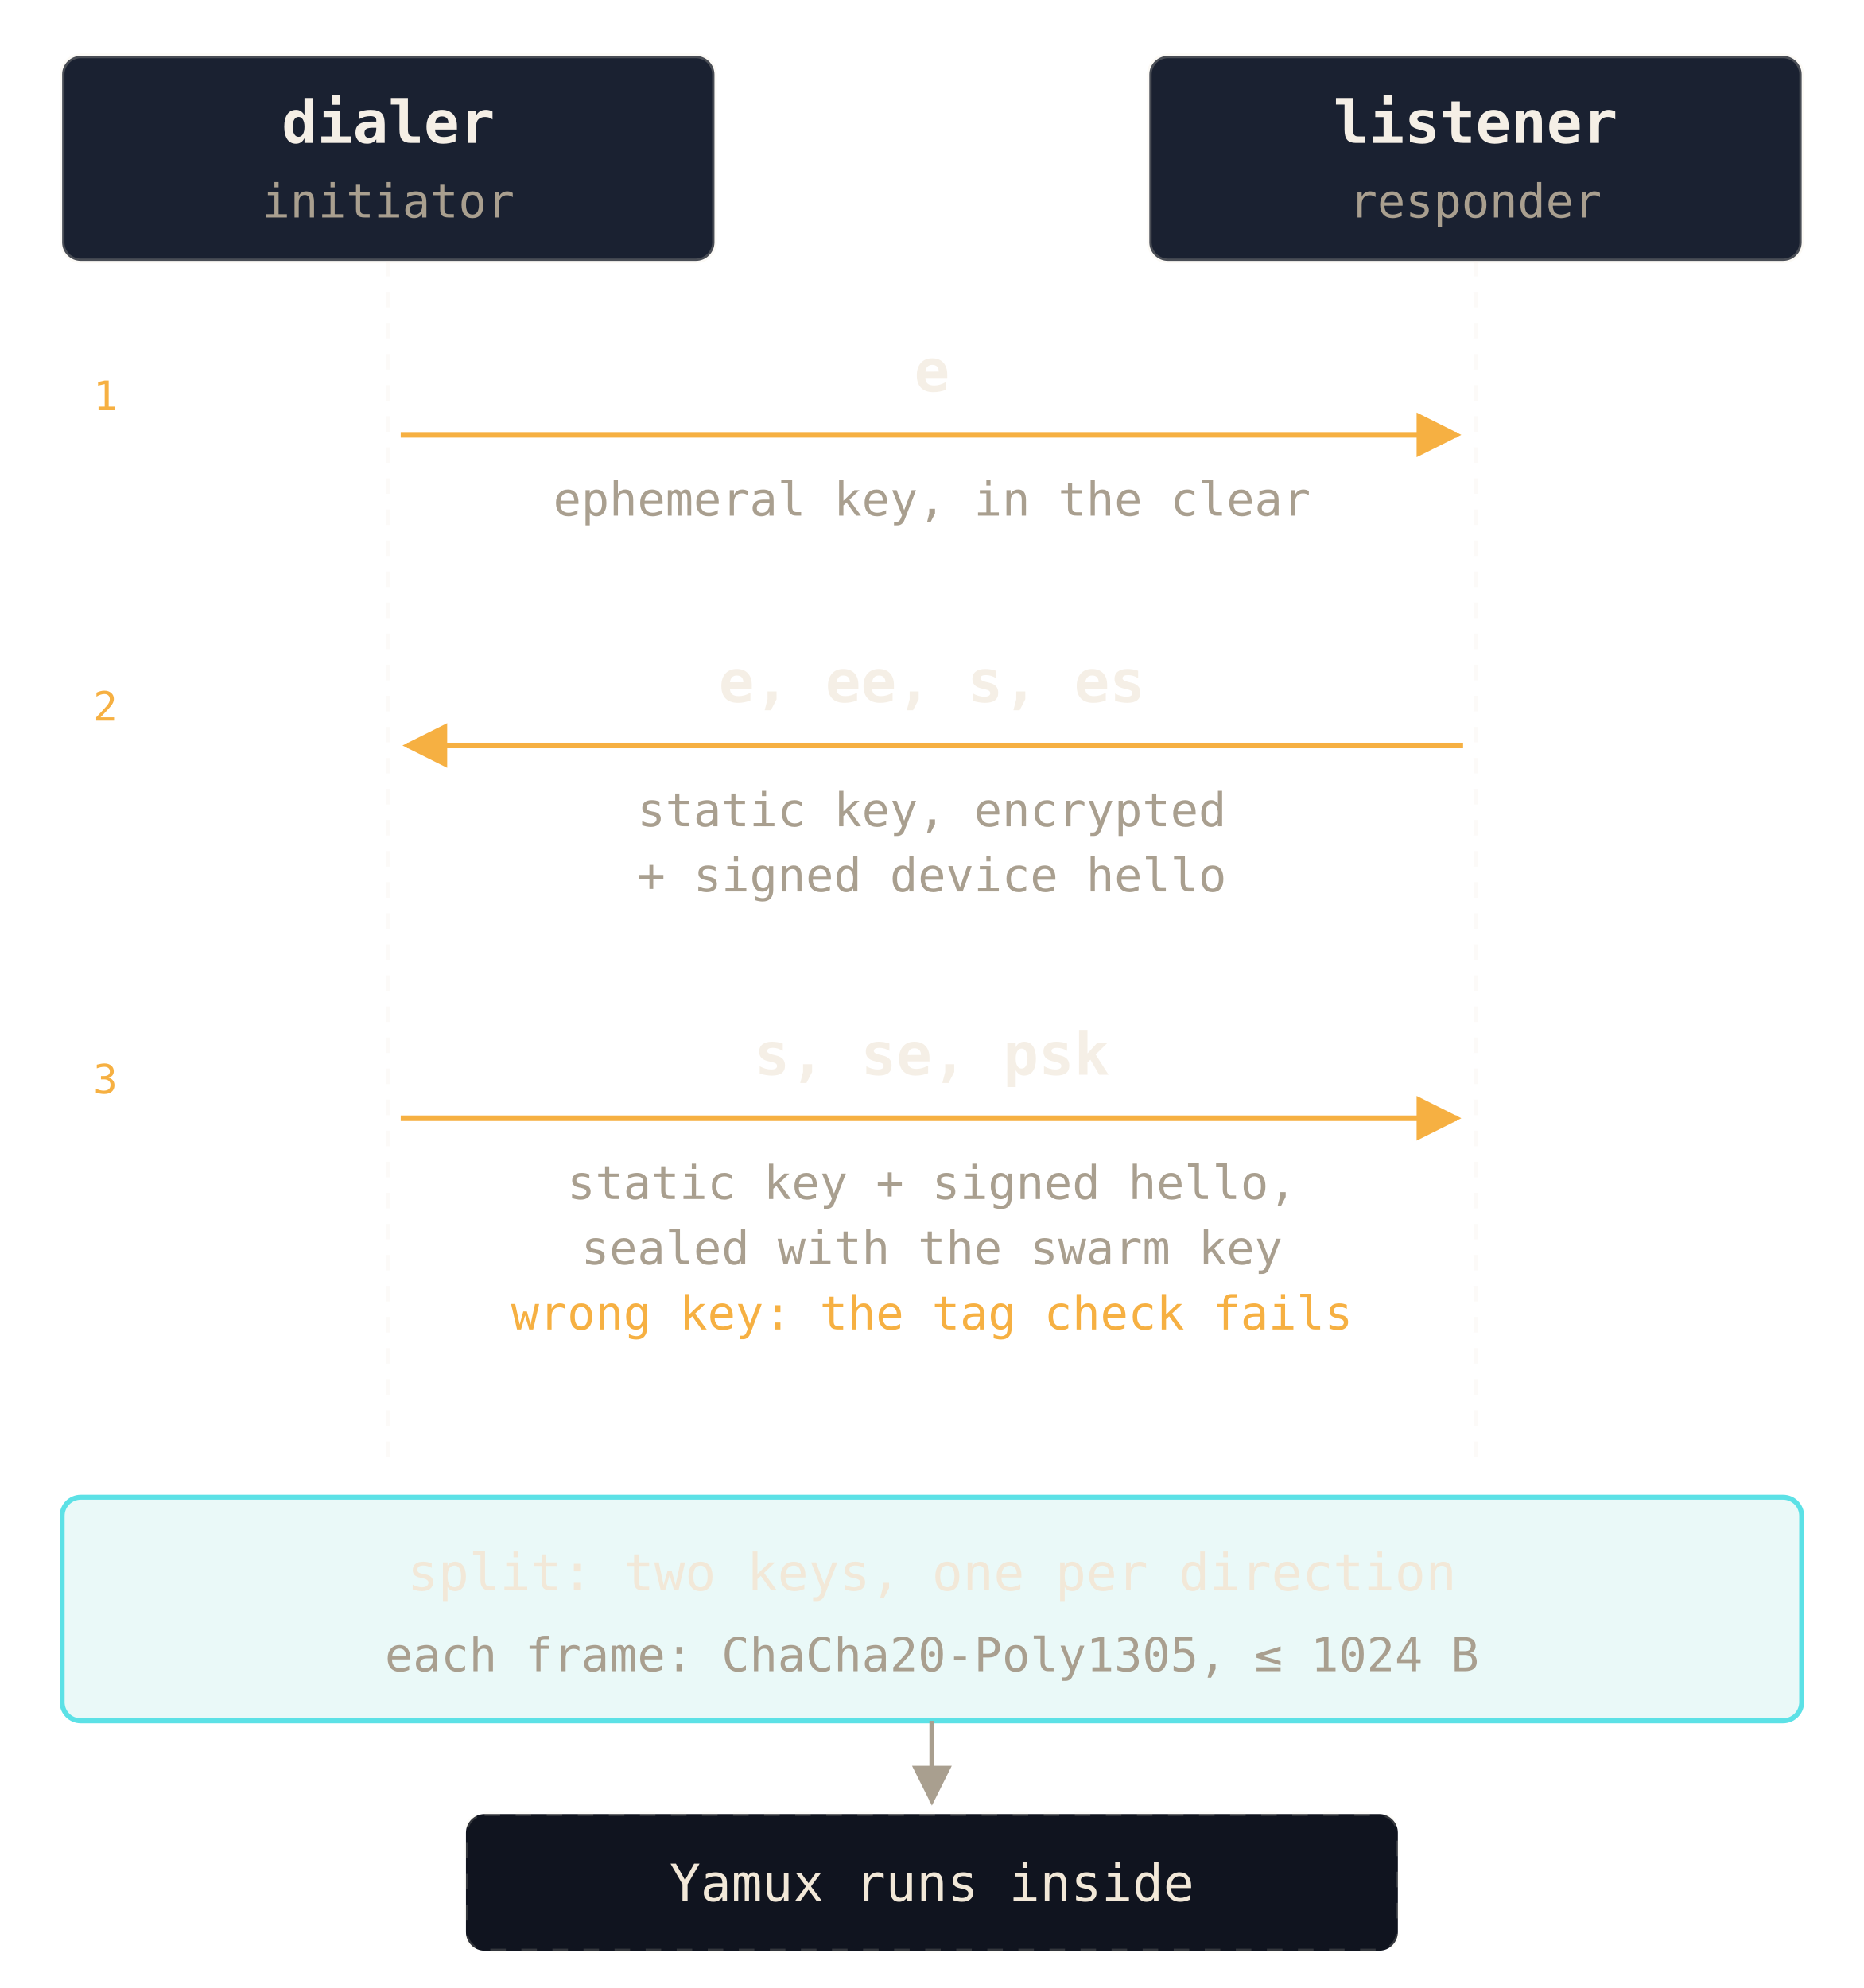
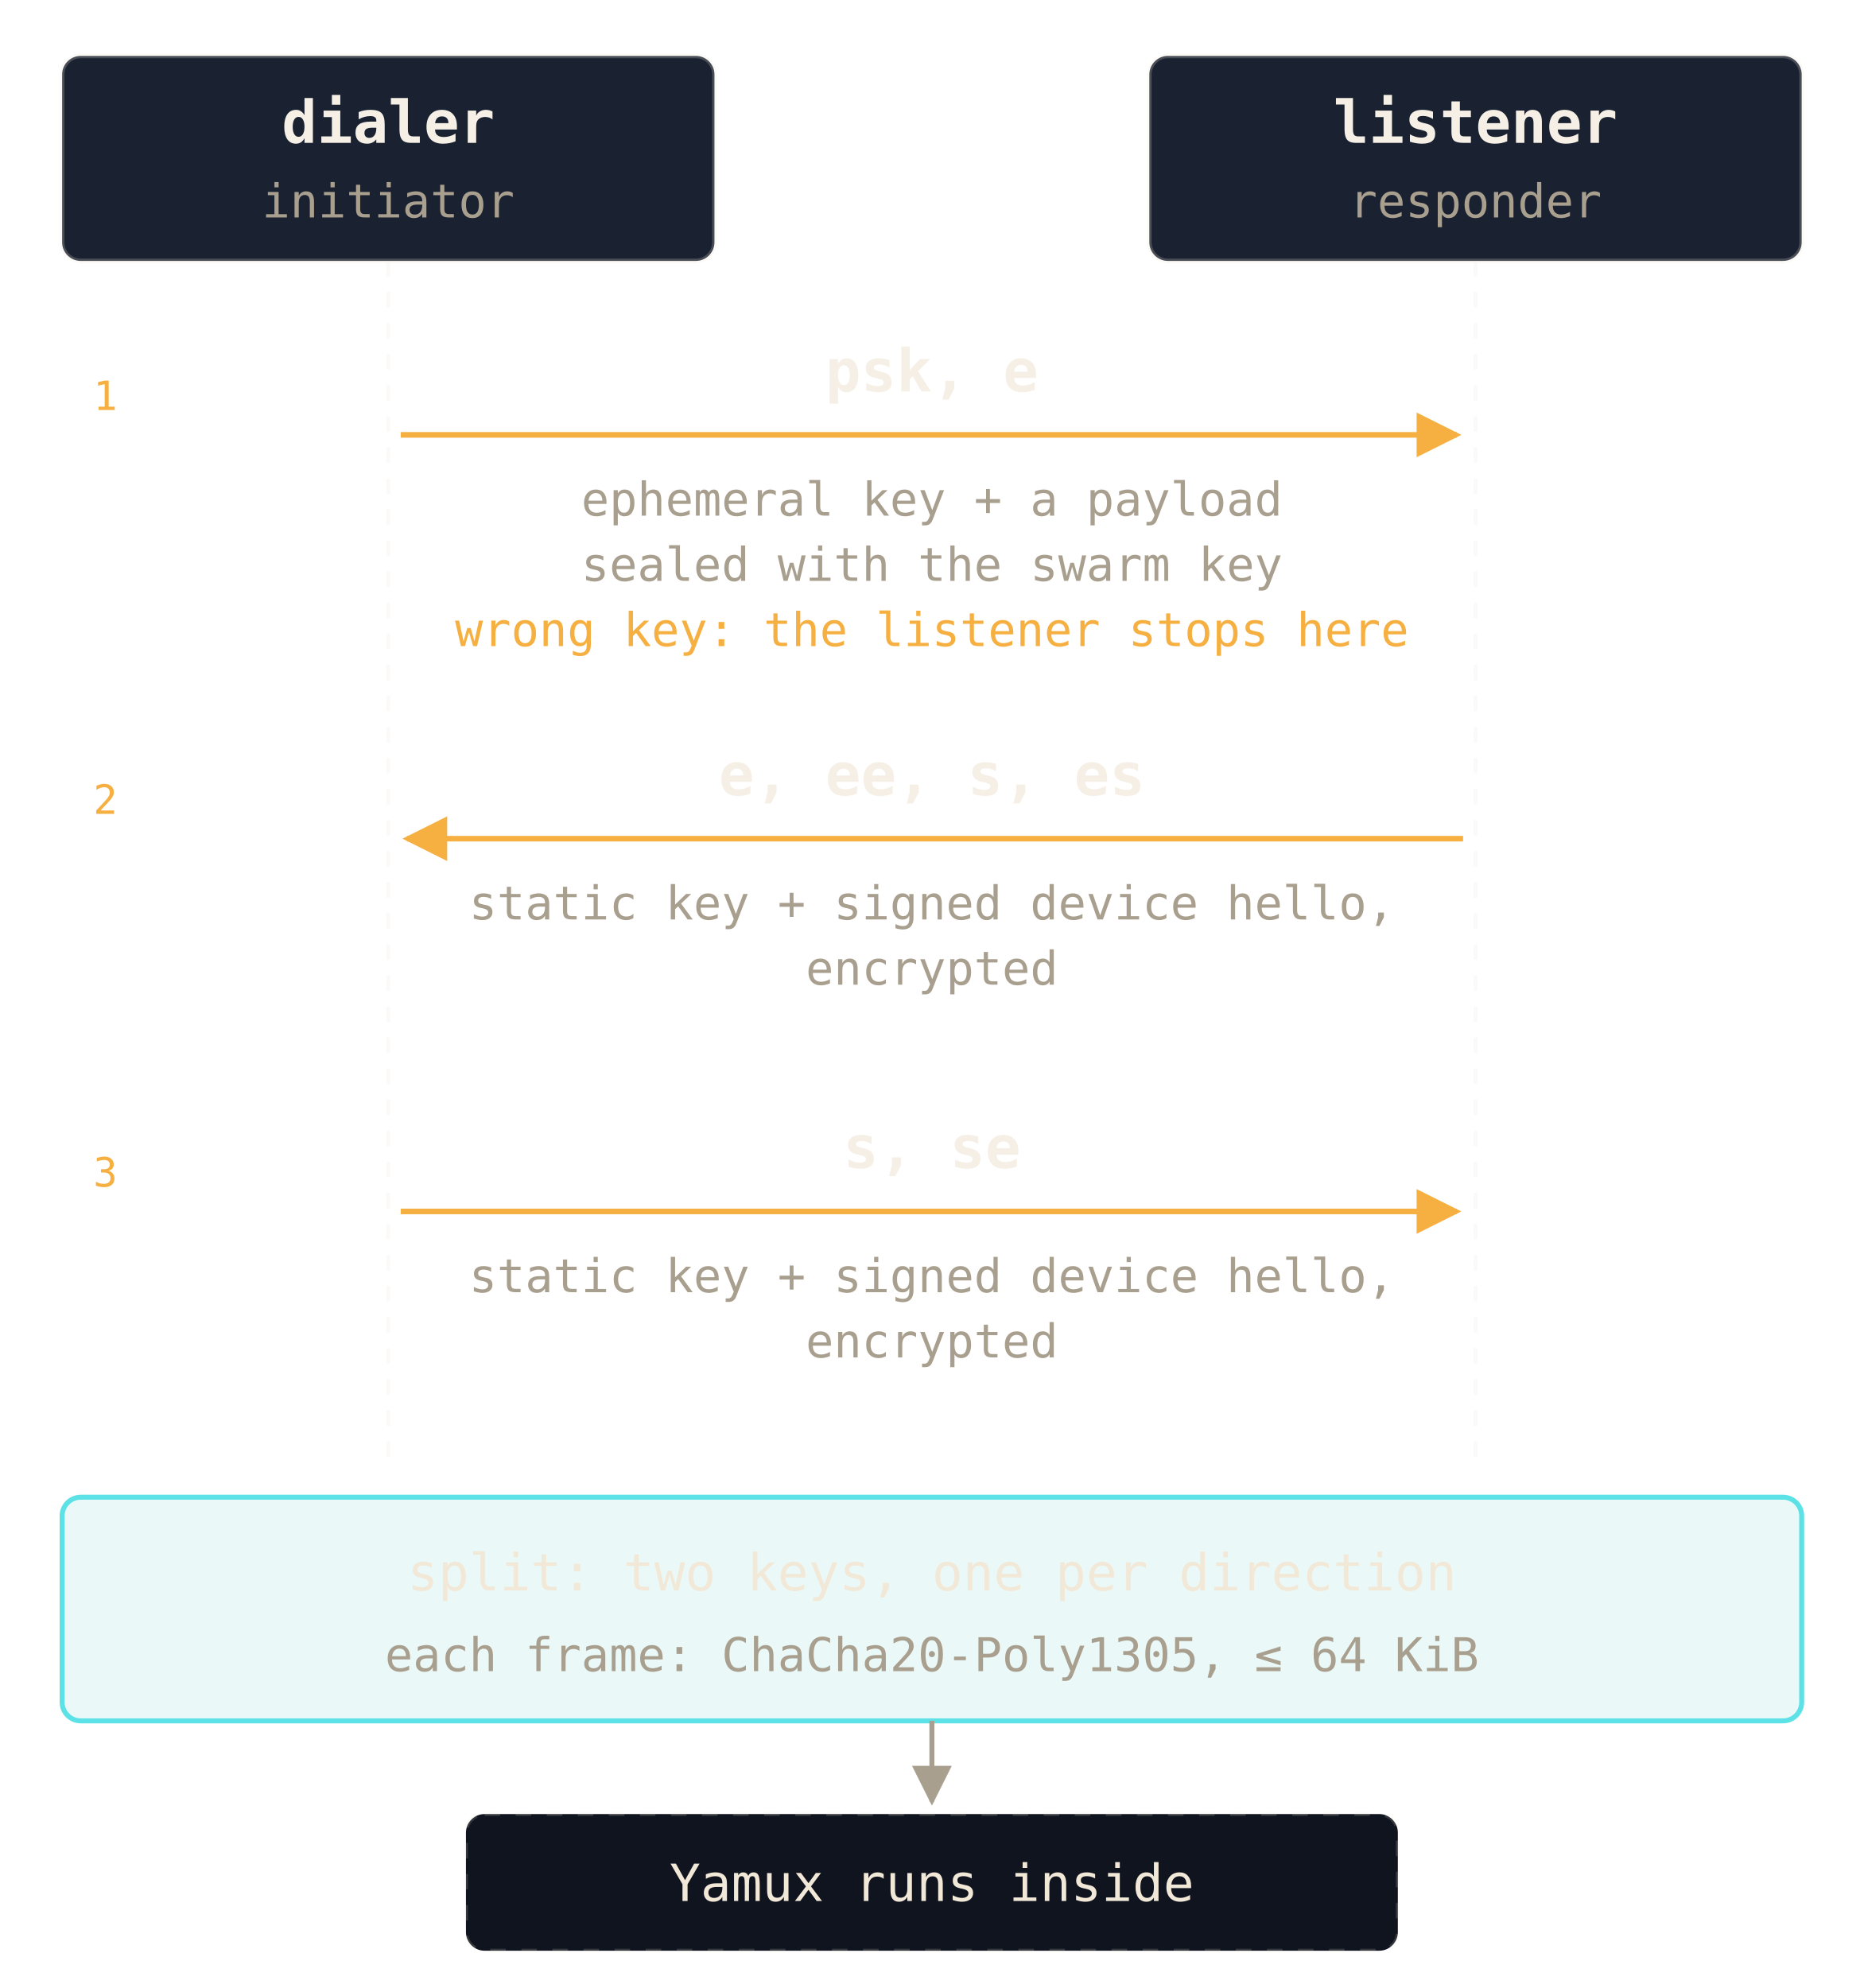
<svg xmlns="http://www.w3.org/2000/svg" viewBox="0 0 600 640" role="img" aria-labelledby="t">
  <defs>
    <style>
text { font-family: 'Martian Mono', ui-monospace, 'SFMono-Regular', Menlo, Consolas, 'DejaVu Sans Mono', 'Liberation Mono', monospace; fill: #f2e8d8; }
.h { font-size: 19px; font-weight: 600; fill: #f5efe6; }
.b { font-size: 16.5px; }
.s { font-size: 15px; fill: #a99f8f; }
.k { font-size: 13px; letter-spacing: 1.6px; fill: #f6b042; }
.ko { font-size: 13px; letter-spacing: 1.6px; fill: #5ce1e6; }
.am { fill: #f6b042; } .oa { fill: #5ce1e6; } .di { fill: #a99f8f; } .du { fill: #6f6a63; } .cr { fill: #f5efe6; }
.box { fill: #1a2131; stroke: #f2e8d8; stroke-opacity: .22; stroke-width: 1.5; }
.boxa { fill: #f6b042; fill-opacity: .1; stroke: #f6b042; stroke-width: 1.6; }
.boxo { fill: #2ec4b6; fill-opacity: .1; stroke: #5ce1e6; stroke-width: 1.6; }
.boxt { fill: #e8833a; fill-opacity: .14; stroke: #e8833a; stroke-width: 1.6; }
.boxd { fill: #10141f; stroke: #f2e8d8; stroke-opacity: .16; stroke-width: 1.3; stroke-dasharray: 5 5; }
.ln { stroke: #a99f8f; stroke-width: 1.6; fill: none; }
.lna { stroke: #f6b042; stroke-width: 1.8; fill: none; }
.lno { stroke: #5ce1e6; stroke-width: 1.8; fill: none; }
.lnf { stroke: #f2e8d8; stroke-opacity: .18; stroke-width: 1.3; fill: none; }
.dash { stroke-dasharray: 5 5; }
.dot { stroke-dasharray: 1.5 5; stroke-linecap: round; }
</style>
    <marker id="ar" viewBox="0 0 10 10" refX="9" refY="5" markerWidth="8" markerHeight="8" orient="auto-start-reverse">
      <path d="M0 0 L10 5 L0 10 z" fill="#a99f8f" />
    </marker>
    <marker id="ara" viewBox="0 0 10 10" refX="9" refY="5" markerWidth="8" markerHeight="8" orient="auto-start-reverse">
      <path d="M0 0 L10 5 L0 10 z" fill="#f6b042" />
    </marker>
    <marker id="aro" viewBox="0 0 10 10" refX="9" refY="5" markerWidth="8" markerHeight="8" orient="auto-start-reverse">
      <path d="M0 0 L10 5 L0 10 z" fill="#5ce1e6" />
    </marker>
  </defs>
  <rect class="box" x="20" y="18" width="210" height="66" rx="6" />
  <text class="h" x="125" y="46" text-anchor="middle">dialer</text>
  <text class="s" x="125" y="70" text-anchor="middle">initiator</text>
  <rect class="box" x="370" y="18" width="210" height="66" rx="6" />
  <text class="h" x="475" y="46" text-anchor="middle">listener</text>
  <text class="s" x="475" y="70" text-anchor="middle">responder</text>
  <path class="lnf dash" d="M125 84 L125 470" />
  <path class="lnf dash" d="M475 84 L475 470" />
  <text class="k" x="30" y="132">1</text>
-   <text class="h" x="300" y="126" text-anchor="middle">e</text>
+   <text class="h" x="300" y="126" text-anchor="middle">psk, e</text>
  <path class="lna" d="M129 140 L469 140" marker-end="url(#ara)" />
-   <text class="s" x="300" y="166" text-anchor="middle">ephemeral key, in the clear</text>
-   <text class="k" x="30" y="232">2</text>
-   <text class="h" x="300" y="226" text-anchor="middle">e, ee, s, es</text>
-   <path class="lna" d="M471 240 L131 240" marker-end="url(#ara)" />
-   <text class="s" x="300" y="266" text-anchor="middle">static key, encrypted</text>
-   <text class="s" x="300" y="287" text-anchor="middle">+ signed device hello</text>
-   <text class="k" x="30" y="352">3</text>
-   <text class="h" x="300" y="346" text-anchor="middle">s, se, psk</text>
-   <path class="lna" d="M129 360 L469 360" marker-end="url(#ara)" />
-   <text class="s" x="300" y="386" text-anchor="middle">static key + signed hello,</text>
-   <text class="s" x="300" y="407" text-anchor="middle">sealed with the swarm key</text>
-   <text class="s am" x="300" y="428" text-anchor="middle">wrong key: the tag check fails</text>
+   <text class="s" x="300" y="166" text-anchor="middle">ephemeral key + a payload</text>
+   <text class="s" x="300" y="187" text-anchor="middle">sealed with the swarm key</text>
+   <text class="s am" x="300" y="208" text-anchor="middle">wrong key: the listener stops here</text>
+   <text class="k" x="30" y="262">2</text>
+   <text class="h" x="300" y="256" text-anchor="middle">e, ee, s, es</text>
+   <path class="lna" d="M471 270 L131 270" marker-end="url(#ara)" />
+   <text class="s" x="300" y="296" text-anchor="middle">static key + signed device hello,</text>
+   <text class="s" x="300" y="317" text-anchor="middle">encrypted</text>
+   <text class="k" x="30" y="382">3</text>
+   <text class="h" x="300" y="376" text-anchor="middle">s, se</text>
+   <path class="lna" d="M129 390 L469 390" marker-end="url(#ara)" />
+   <text class="s" x="300" y="416" text-anchor="middle">static key + signed device hello,</text>
+   <text class="s" x="300" y="437" text-anchor="middle">encrypted</text>
  <rect class="boxo" x="20" y="482" width="560" height="72" rx="6" />
  <text class="b" x="300" y="512" text-anchor="middle">split: two keys, one per direction</text>
-   <text class="s" x="300" y="538" text-anchor="middle">each frame: ChaCha20-Poly1305, ≤ 1024 B</text>
+   <text class="s" x="300" y="538" text-anchor="middle">each frame: ChaCha20-Poly1305, ≤ 64 KiB</text>
  <path class="ln" d="M300 554 L300 580" marker-end="url(#ar)" />
  <rect class="boxd" x="150" y="584" width="300" height="44" rx="6" />
  <text class="b" x="300" y="612" text-anchor="middle">Yamux runs inside</text>
</svg>
